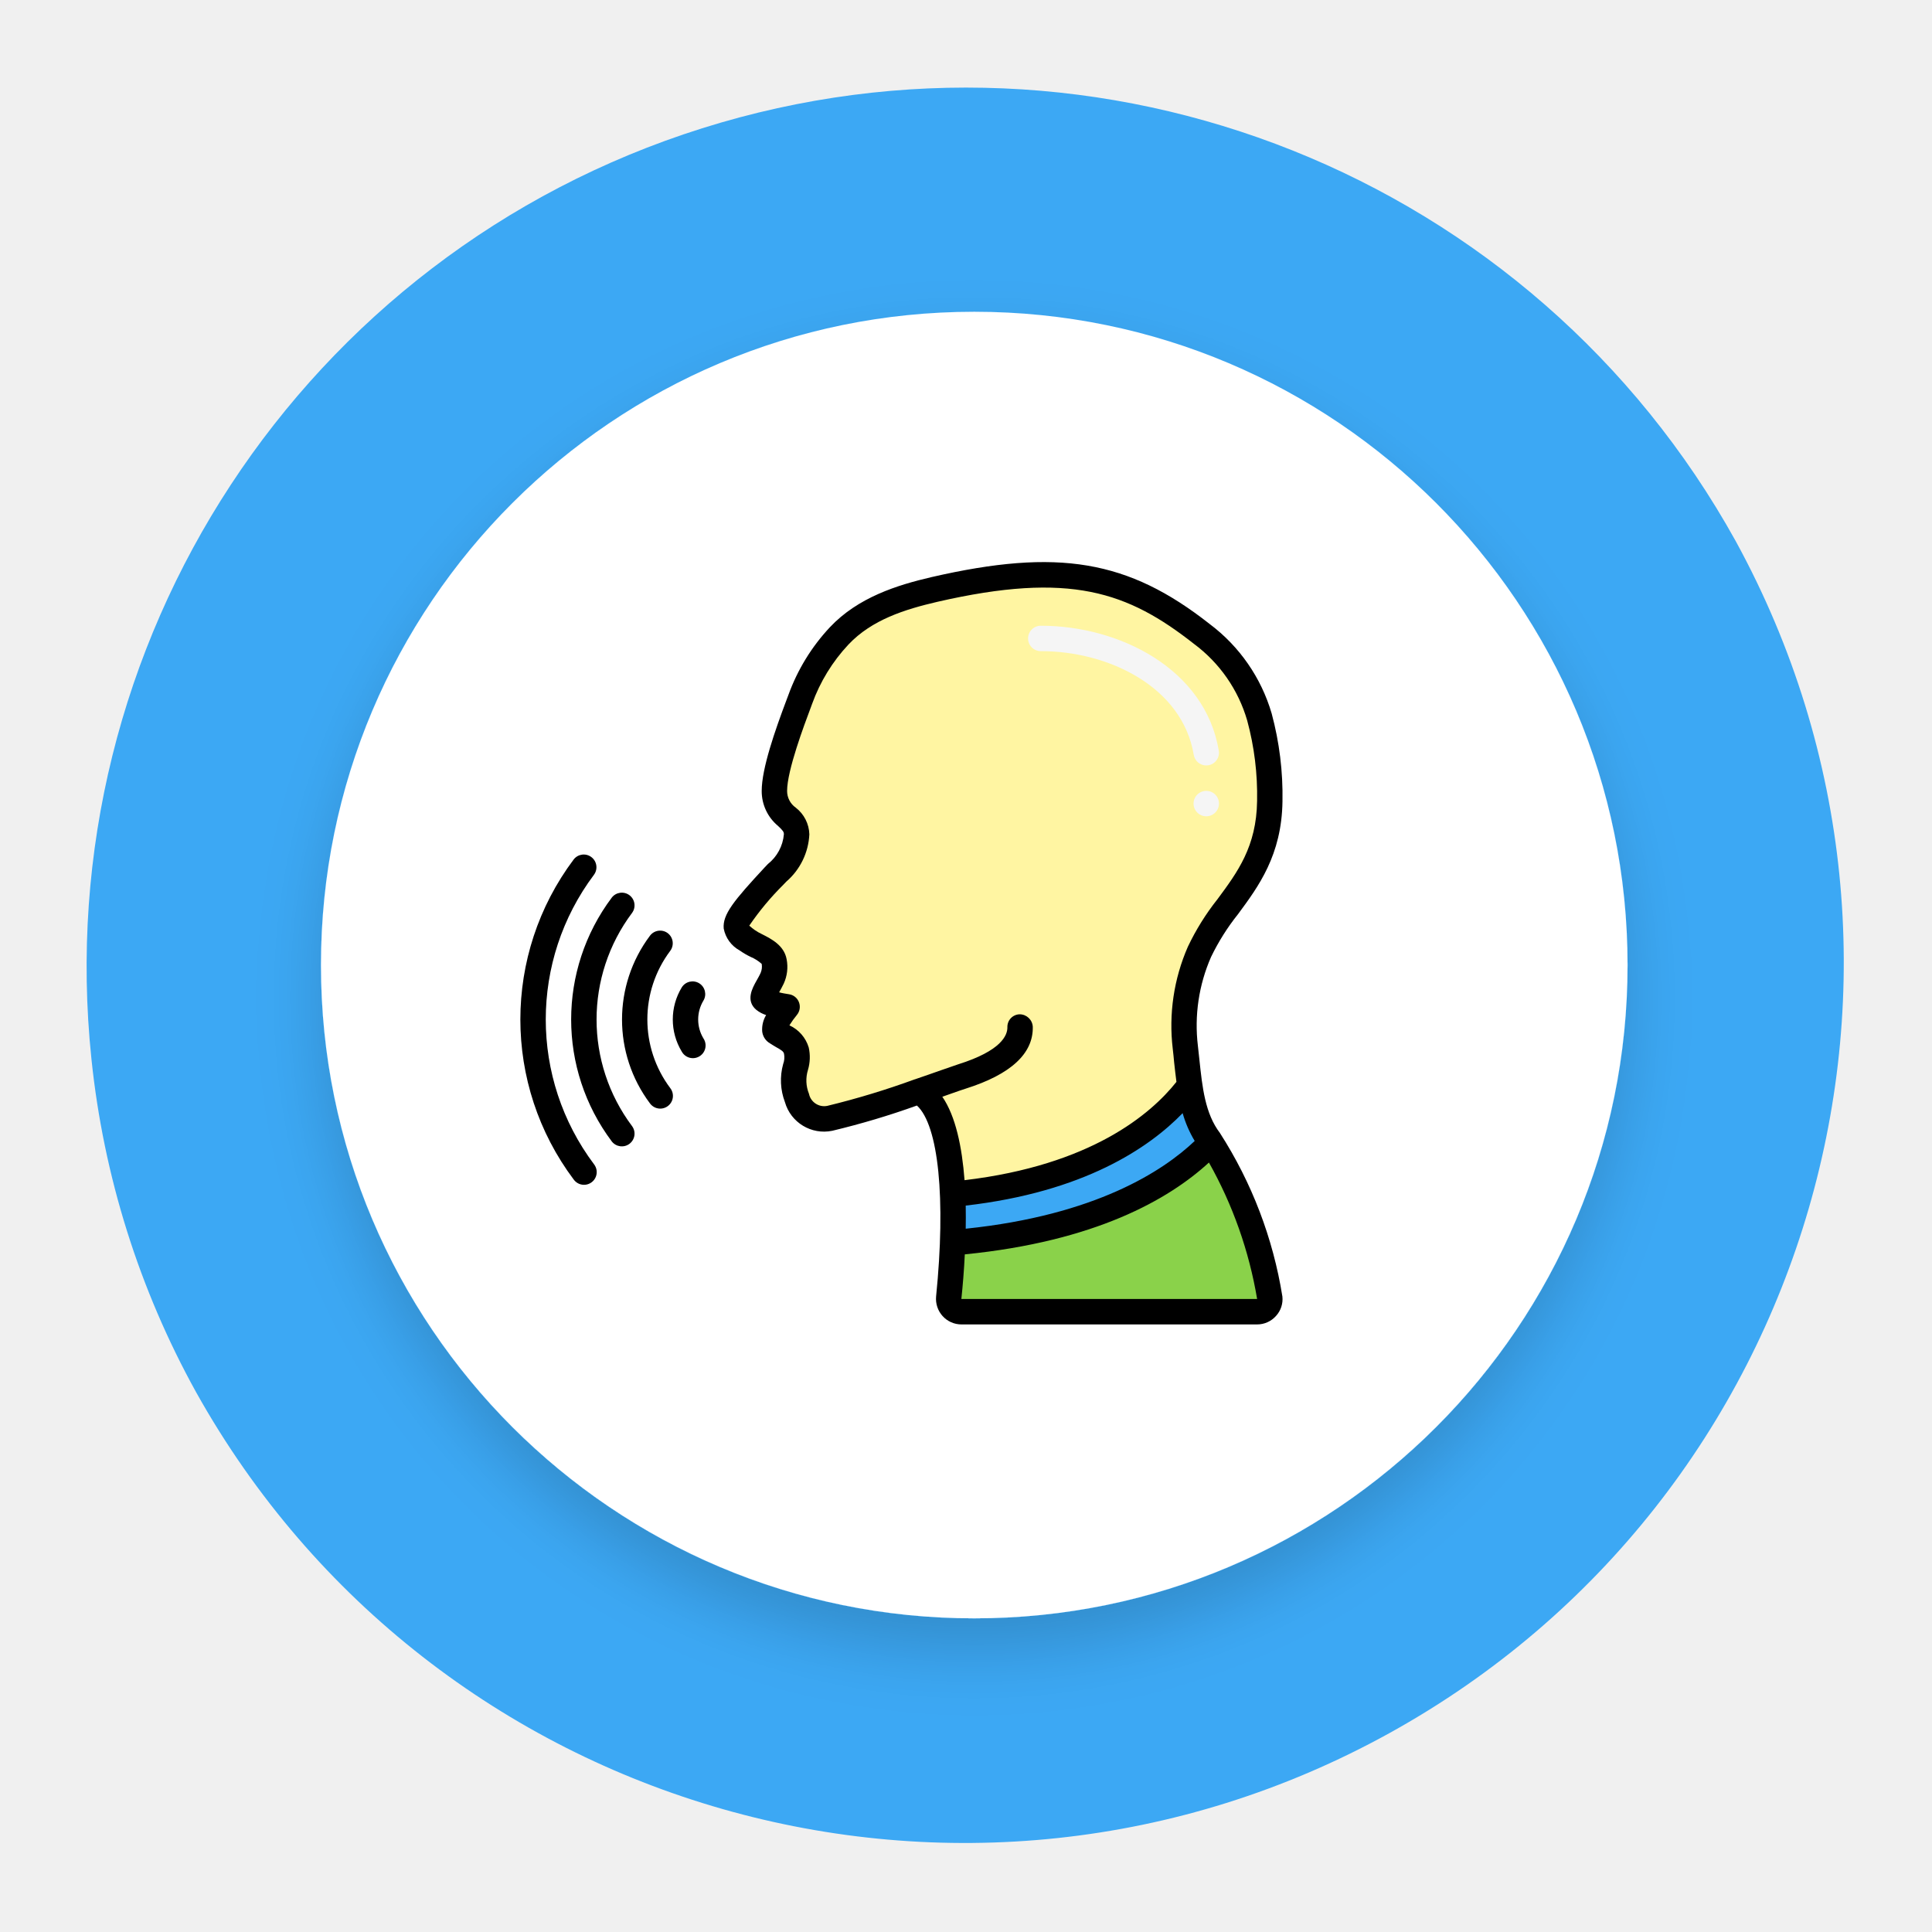
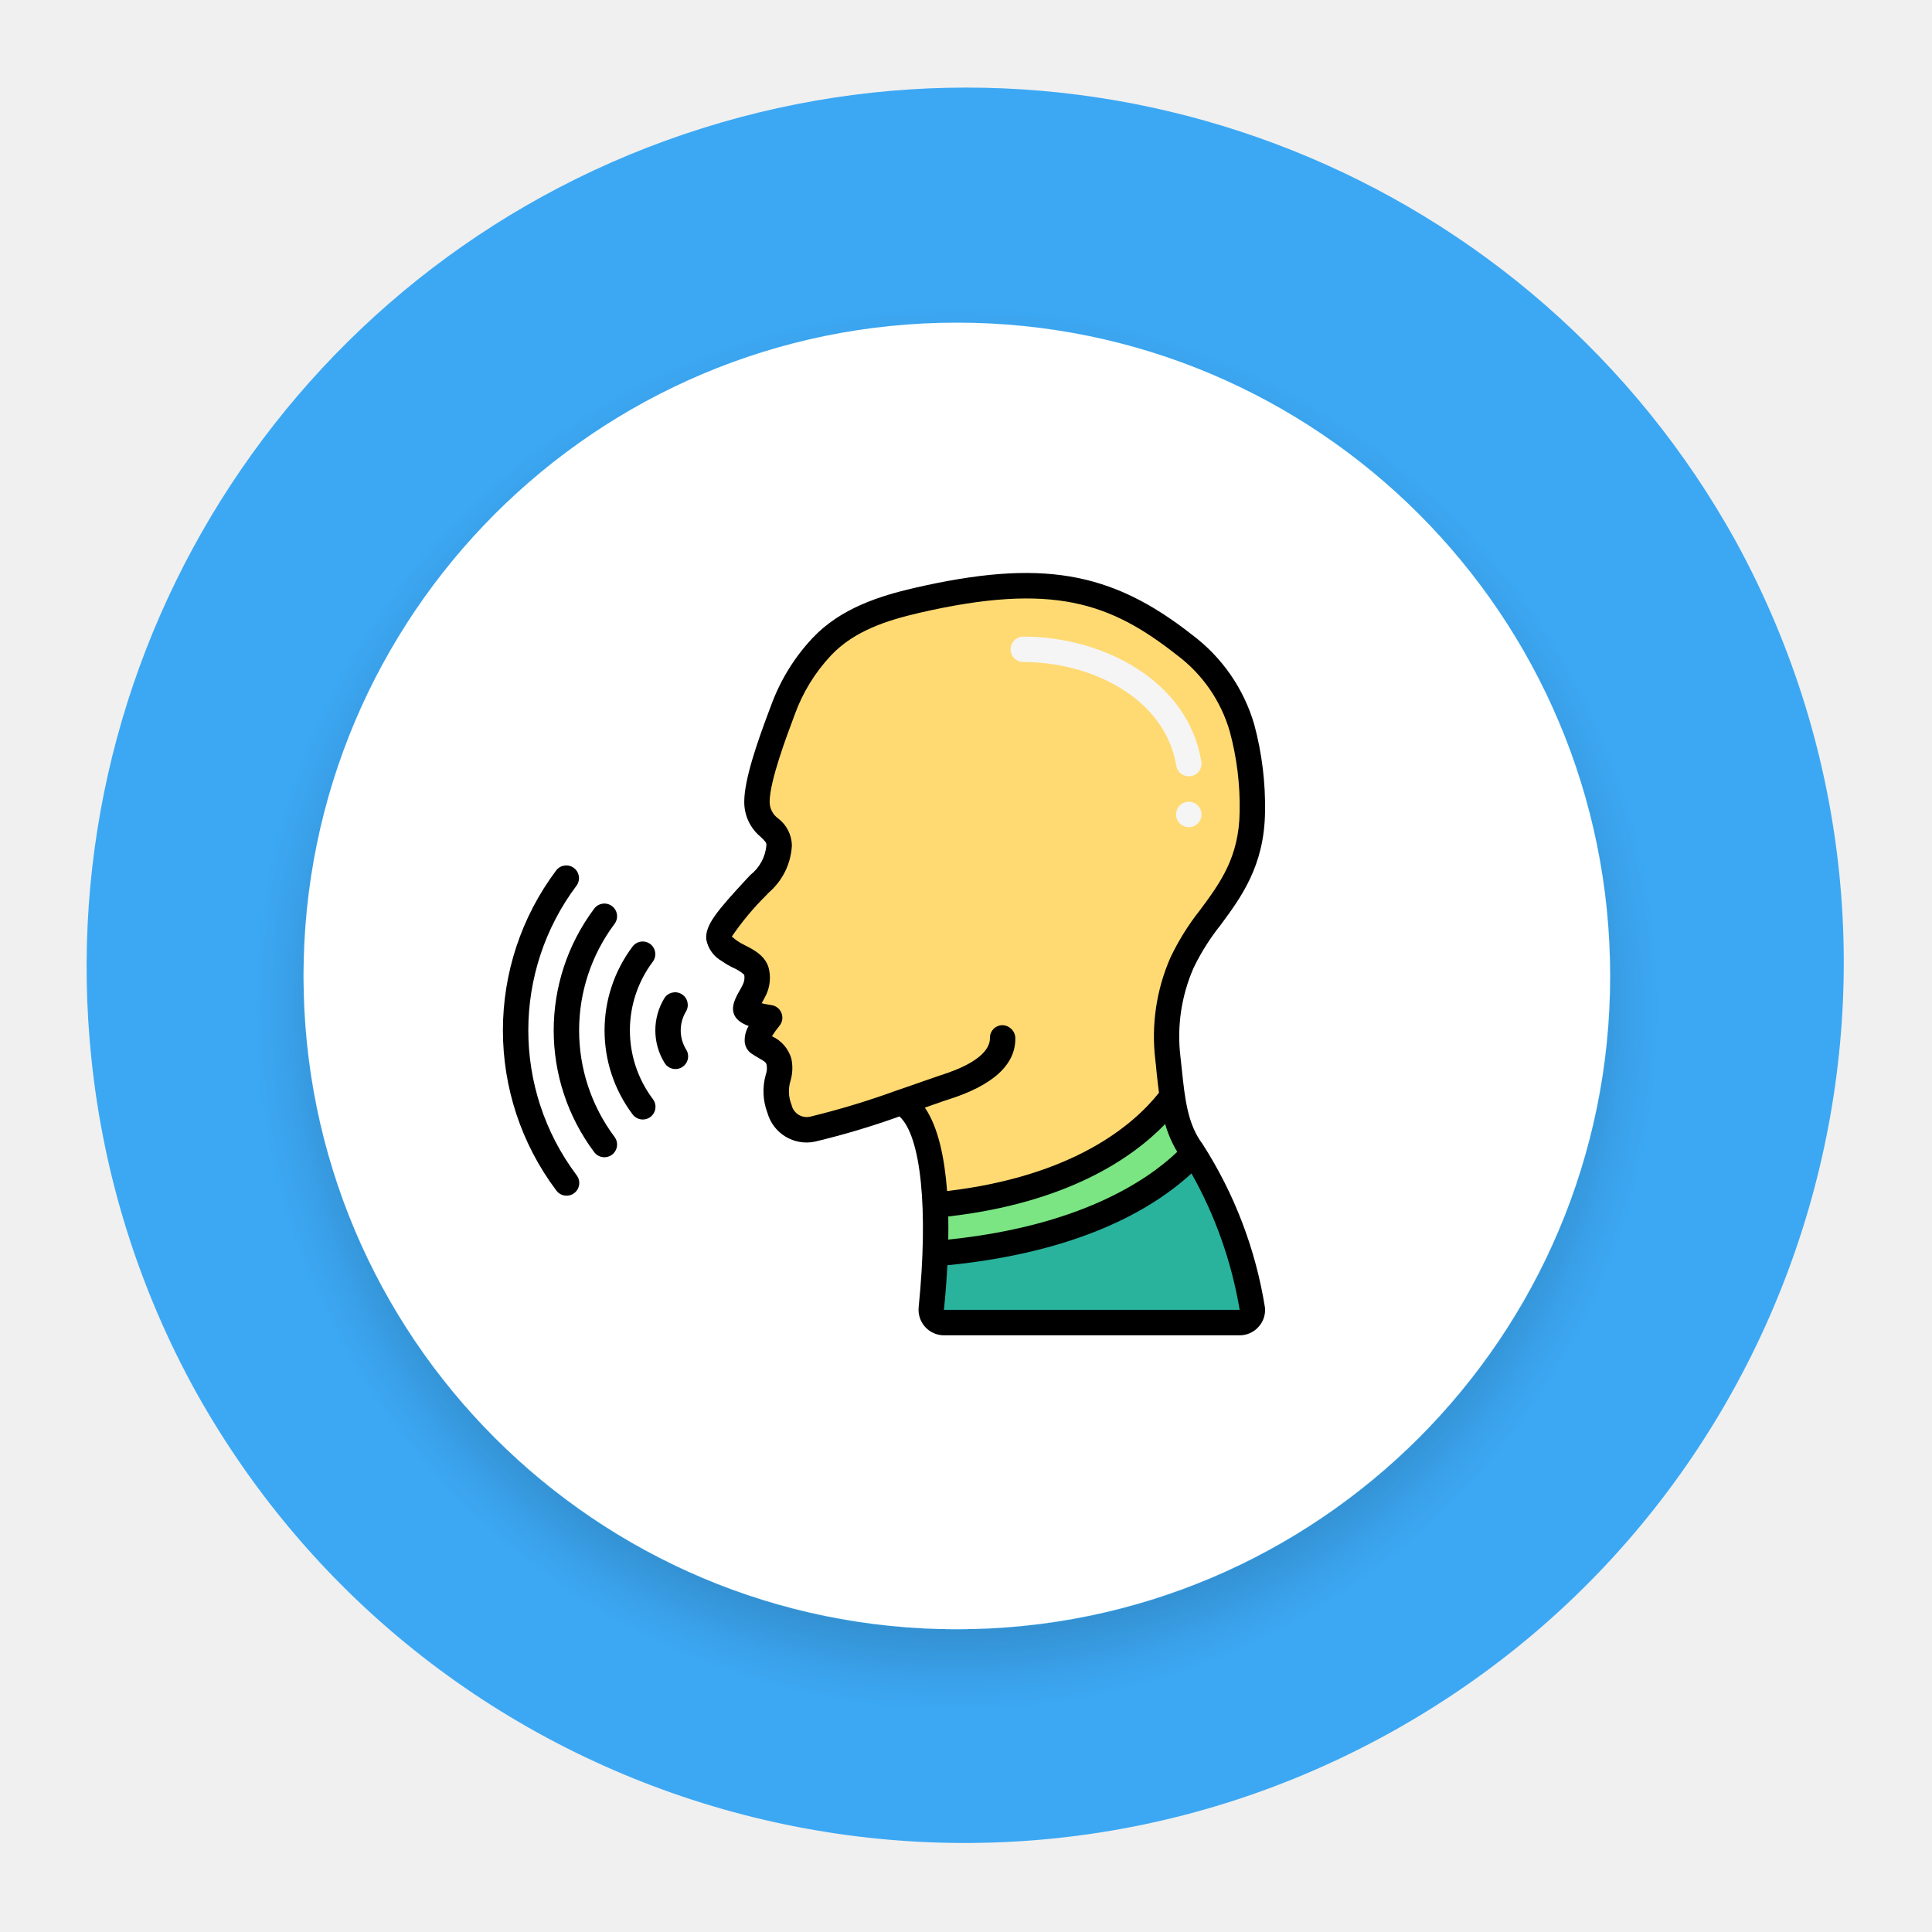
<svg xmlns="http://www.w3.org/2000/svg" width="177.44" height="177.44" viewBox="0 0 177.44 177.44">
  <defs>
-     <filter id="Elipse_4304" x="20.481" y="22.627" width="138" height="138" filterUnits="userSpaceOnUse">
+     <filter id="Elipse_4304" x="18.879" y="23.627" width="138" height="138" filterUnits="userSpaceOnUse">
      <feOffset dy="3" input="SourceAlpha" />
      <feGaussianBlur stdDeviation="3" result="blur" />
      <feFlood flood-opacity="0.161" />
      <feComposite operator="in" in2="blur" />
      <feComposite in="SourceGraphic" />
    </filter>
  </defs>
-   <g id="Grupo_86221" data-name="Grupo 86221" transform="translate(-572.121 -190.027)">
-     <path id="Trazado_145597" data-name="Trazado 145597" d="M80.724,161.449A80.743,80.743,0,0,1,49.3,6.348,80.743,80.743,0,0,1,112.149,155.1,80.231,80.231,0,0,1,80.724,161.449Z" transform="matrix(0.105, 0.995, -0.995, 0.105, 732.686, 190.027)" fill="#3ca8f4" />
-     <g transform="matrix(1, 0, 0, 1, 572.12, 190.03)" filter="url(#Elipse_4304)">
-       <circle id="Elipse_4304-2" data-name="Elipse 4304" cx="60" cy="60" r="60" transform="translate(29.48 28.63)" fill="#fff" />
+   <g id="Grupo_86252" data-name="Grupo 86252" transform="translate(-572.121 -2121.027)">
+     <path id="Trazado_145597" data-name="Trazado 145597" d="M80.724,161.449A80.743,80.743,0,0,1,49.3,6.348,80.743,80.743,0,0,1,112.149,155.1,80.231,80.231,0,0,1,80.724,161.449Z" transform="matrix(0.105, 0.995, -0.995, 0.105, 732.686, 2121.027)" fill="#3ca8f4" />
+     <g transform="matrix(1, 0, 0, 1, 572.12, 2121.03)" filter="url(#Elipse_4304)">
+       <circle id="Elipse_4304-2" data-name="Elipse 4304" cx="60" cy="60" r="60" transform="translate(27.88 29.63)" fill="#fff" />
    </g>
-     <g id="_090---Person-Speaking" data-name="090---Person-Speaking" transform="translate(619.912 241.648)">
-       <g id="Icons" transform="translate(19.834 1.182)">
-         <path id="Shape" d="M40.783,46.428c-3.115,3.3-9.928,8.049-23.752,9.216.047-1.412.058-2.94-.012-4.445,13.334-1.26,19.342-6.72,21.792-10.009a10.722,10.722,0,0,0,1.843,5.075C40.69,46.311,40.737,46.37,40.783,46.428Z" transform="translate(2.833 5.696)" fill="#3ca8f4" />
-         <path id="Shape-2" data-name="Shape" d="M42.533,35.613a17,17,0,0,0-1.295,8.773c.14,1.155.233,2.345.408,3.5-2.45,3.29-8.458,8.749-21.792,10.009-.175-4.188-.933-8.271-3.08-9.461a76.7,76.7,0,0,1-8.189,2.473,2.566,2.566,0,0,1-3.021-1.878c-.8-2.321.3-2.951-.047-4.34-.245-.957-1.155-1.19-1.867-1.7-.572-.408,1.015-2.321,1.015-2.321a6.6,6.6,0,0,1-2.053-.595c-.408-.35.163-.933.688-2.03a2.548,2.548,0,0,0,.175-1.528C3.289,35.5,1.75,35.111,1,34.551-.572,33.373-.654,33.1,3.453,28.66c.91-.968,2.088-1.995,2.088-3.85,0-1.645-2.042-1.645-2.042-3.978s1.972-7.3,2.38-8.388A17.052,17.052,0,0,1,9.449,6.6c2.31-2.45,5.506-3.511,8.749-4.258C30.051-.4,36,1.105,42.755,6.425a14.653,14.653,0,0,1,5.3,7.618A27.971,27.971,0,0,1,49,21.789c-.1,6.918-4.5,9.344-6.463,13.824Z" transform="translate(-0.002 -0.999)" fill="#fff5a2" />
-         <path id="Shape-3" data-name="Shape" d="M46.2,59.947a1.153,1.153,0,0,1-1.155,1.272H17.886a1.167,1.167,0,0,1-1.155-1.283c.117-1.155.268-2.963.35-5.04C30.9,53.729,37.718,48.981,40.832,45.68A38.565,38.565,0,0,1,46.2,59.947Z" transform="translate(2.784 6.444)" fill="#8ad24a" />
-         <g id="Grupo_84487" data-name="Grupo 84487" transform="translate(26.829 4.667)">
-           <path id="Shape-4" data-name="Shape" d="M39.332,17.832a1.167,1.167,0,0,1-1.149-.975c-1.044-6.252-7.841-9.524-14.016-9.524a1.167,1.167,0,1,1,0-2.333c7.158,0,15.061,3.942,16.316,11.474a1.167,1.167,0,0,1-.959,1.342A1.081,1.081,0,0,1,39.332,17.832Z" transform="translate(-23 -5)" fill="#f5f5f5" />
-           <circle id="Oval" cx="1.167" cy="1.167" r="1.167" transform="translate(15.166 15.166)" fill="#f5f5f5" />
+     <g id="Page-1" transform="translate(618.309 2173.648)">
+       <g id="_090---Person-Speaking" data-name="090---Person-Speaking">
+         <g id="Icons" transform="translate(19.834 1.182)">
+           <path id="Shape" d="M40.783,46.428c-3.115,3.3-9.928,8.049-23.752,9.216.047-1.412.058-2.94-.012-4.445,13.334-1.26,19.342-6.72,21.792-10.009a10.722,10.722,0,0,0,1.843,5.075C40.69,46.311,40.737,46.37,40.783,46.428Z" transform="translate(2.833 5.696)" fill="#7ae582" />
+           <path id="Shape-2" data-name="Shape" d="M42.533,35.613a17,17,0,0,0-1.295,8.773c.14,1.155.233,2.345.408,3.5-2.45,3.29-8.458,8.749-21.792,10.009-.175-4.188-.933-8.271-3.08-9.461a76.7,76.7,0,0,1-8.189,2.473,2.566,2.566,0,0,1-3.021-1.878c-.8-2.321.3-2.951-.047-4.34-.245-.957-1.155-1.19-1.867-1.7-.572-.408,1.015-2.321,1.015-2.321a6.6,6.6,0,0,1-2.053-.595c-.408-.35.163-.933.688-2.03a2.548,2.548,0,0,0,.175-1.528C3.289,35.5,1.75,35.111,1,34.551-.572,33.373-.654,33.1,3.453,28.66c.91-.968,2.088-1.995,2.088-3.85,0-1.645-2.042-1.645-2.042-3.978s1.972-7.3,2.38-8.388A17.052,17.052,0,0,1,9.449,6.6c2.31-2.45,5.506-3.511,8.749-4.258C30.051-.4,36,1.105,42.755,6.425a14.653,14.653,0,0,1,5.3,7.618A27.971,27.971,0,0,1,49,21.789c-.1,6.918-4.5,9.344-6.463,13.824Z" transform="translate(-0.002 -0.999)" fill="#ffda73" />
+           <path id="Shape-3" data-name="Shape" d="M46.2,59.947a1.153,1.153,0,0,1-1.155,1.272H17.886a1.167,1.167,0,0,1-1.155-1.283c.117-1.155.268-2.963.35-5.04C30.9,53.729,37.718,48.981,40.832,45.68A38.565,38.565,0,0,1,46.2,59.947Z" transform="translate(2.784 6.444)" fill="#29b39d" />
+           <g id="Grupo_84487" data-name="Grupo 84487" transform="translate(26.829 4.667)">
+             <path id="Shape-4" data-name="Shape" d="M39.332,17.832a1.167,1.167,0,0,1-1.149-.975c-1.044-6.252-7.841-9.524-14.016-9.524a1.167,1.167,0,1,1,0-2.333c7.158,0,15.061,3.942,16.316,11.474a1.167,1.167,0,0,1-.959,1.342A1.081,1.081,0,0,1,39.332,17.832Z" transform="translate(-23 -5)" fill="#f5f5f5" />
+             <circle id="Oval" cx="1.167" cy="1.167" r="1.167" transform="translate(15.166 15.166)" fill="#f5f5f5" />
+           </g>
        </g>
-       </g>
-       <g id="Icons_copy">
-         <path id="Shape-5" data-name="Shape" d="M14.428,34.174a1.167,1.167,0,0,0-1.605.38,5.686,5.686,0,0,0,0,5.891,1.167,1.167,0,1,0,1.983-1.225,3.362,3.362,0,0,1,0-3.441A1.167,1.167,0,0,0,14.428,34.174Z" transform="translate(1.999 4.513)" />
-         <path id="Shape-6" data-name="Shape" d="M12.2,30.233a1.167,1.167,0,0,0-1.633.243,12.832,12.832,0,0,0,0,15.39,1.167,1.167,0,1,0,1.867-1.4,10.5,10.5,0,0,1,0-12.608,1.167,1.167,0,0,0-.233-1.624Z" transform="translate(1.333 3.847)" />
-         <path id="Shape-7" data-name="Shape" d="M9.6,28.867a1.167,1.167,0,0,0-1.867-1.4,18.665,18.665,0,0,0,0,22.4,1.167,1.167,0,0,0,1.867-1.4,16.332,16.332,0,0,1,0-19.6Z" transform="translate(0.666 3.347)" />
-         <path id="Shape-8" data-name="Shape" d="M4.9,53.864a1.167,1.167,0,1,0,1.867-1.4,22.165,22.165,0,0,1,0-26.6,1.167,1.167,0,0,0-1.867-1.4A24.5,24.5,0,0,0,4.9,53.864Z" transform="translate(0 2.847)" />
-         <path id="Shape-9" data-name="Shape" d="M61.59,53.428c-1.365-1.785-1.622-4.188-1.89-6.731-.047-.432-.093-.852-.14-1.283a15.649,15.649,0,0,1,1.213-8.166,20.686,20.686,0,0,1,2.461-3.908c1.89-2.555,4.025-5.436,4.095-10.371a28.9,28.9,0,0,0-.992-8.073,15.82,15.82,0,0,0-5.7-8.224C53.155.781,46.7-.3,35.1,2.367c-3.161.735-6.743,1.855-9.333,4.6A18.1,18.1,0,0,0,21.949,13.2l-.163.432C20.724,16.448,19.5,19.948,19.5,22A4.143,4.143,0,0,0,21,25.22c.455.432.537.537.537.77a3.91,3.91,0,0,1-1.47,2.73l-.3.315c-2.823,3.045-3.873,4.316-3.756,5.611a2.906,2.906,0,0,0,1.458,2.007,6.8,6.8,0,0,0,1.015.595,3.635,3.635,0,0,1,1.015.642,1.459,1.459,0,0,1-.093.817c-.128.292-.28.537-.4.758-.35.63-1.015,1.8,0,2.648a2.819,2.819,0,0,0,.9.478,2.545,2.545,0,0,0-.362,1.493,1.444,1.444,0,0,0,.595,1.027c.222.152.443.28.677.42.525.292.688.408.735.618a1.75,1.75,0,0,1-.082.945,5.6,5.6,0,0,0,.163,3.488,3.733,3.733,0,0,0,4.351,2.636A73.26,73.26,0,0,0,33.755,50.9c1.983,1.808,2.671,8.528,1.762,17.534a2.362,2.362,0,0,0,.595,1.8,2.333,2.333,0,0,0,1.727.77H65a2.311,2.311,0,0,0,1.738-.782,2.283,2.283,0,0,0,.583-1.785,39.232,39.232,0,0,0-5.728-15Zm-25.5-3.336c.222-.082.432-.152.63-.222.723-.257,1.26-.443,1.528-.525,4.13-1.307,6.206-3.22,6.148-5.681a1.212,1.212,0,0,0-1.2-1.143,1.153,1.153,0,0,0-1.132,1.19c.012.735-.548,2.158-4.526,3.406-.28.093-.84.292-1.587.548-.665.233-1.482.525-2.38.828h-.012a74.632,74.632,0,0,1-8.038,2.438,1.426,1.426,0,0,1-1.68-1.108,3.266,3.266,0,0,1-.093-2.193,4.1,4.1,0,0,0,.07-2.065,3.266,3.266,0,0,0-1.773-2.03,8.785,8.785,0,0,1,.688-.957,1.167,1.167,0,0,0,.187-1.167A1.154,1.154,0,0,0,22,40.678c-.292-.047-.63-.1-.9-.175.128-.233.28-.5.42-.793a3.69,3.69,0,0,0,.268-2.251c-.233-1.26-1.388-1.855-2.24-2.286a4.8,4.8,0,0,1-.677-.385,6.506,6.506,0,0,1-.513-.408,25.752,25.752,0,0,1,3.126-3.756l.28-.292a6.125,6.125,0,0,0,2.112-4.34,3.215,3.215,0,0,0-1.248-2.45A1.867,1.867,0,0,1,21.832,22c0-1.89,1.61-6.148,2.135-7.548l.163-.443a15.806,15.806,0,0,1,3.336-5.448c2.158-2.286,5.191-3.231,8.154-3.92C47.836,1.831,53.132,3.732,59.2,8.5a13.416,13.416,0,0,1,4.888,7.034,26.236,26.236,0,0,1,.91,7.4c-.058,4.188-1.8,6.533-3.64,9.018a22.617,22.617,0,0,0-2.718,4.363,18.057,18.057,0,0,0-1.388,9.379c.047.408.093.828.128,1.248.07.595.128,1.19.21,1.785C55.232,51.7,49.737,56.38,38.13,57.756c-.233-3.056-.817-5.88-2.042-7.664Zm23.18,4.06c-2.893,2.753-9.1,6.824-21.033,8.061.012-.7.012-1.412,0-2.123C49.084,58.841,55.057,54.8,58.16,51.6a10.532,10.532,0,0,0,1.108,2.555ZM37.838,68.664c.128-1.225.245-2.625.315-4.095,11.969-1.19,18.712-5.028,22.422-8.434A38.583,38.583,0,0,1,65,68.664Z" transform="translate(2.666 -0.986)" />
+         <g id="Icons_copy">
+           <path id="Shape-5" data-name="Shape" d="M14.428,34.174a1.167,1.167,0,0,0-1.605.38,5.686,5.686,0,0,0,0,5.891,1.167,1.167,0,1,0,1.983-1.225,3.362,3.362,0,0,1,0-3.441A1.167,1.167,0,0,0,14.428,34.174Z" transform="translate(1.999 4.513)" />
+           <path id="Shape-6" data-name="Shape" d="M12.2,30.233a1.167,1.167,0,0,0-1.633.243,12.832,12.832,0,0,0,0,15.39,1.167,1.167,0,1,0,1.867-1.4,10.5,10.5,0,0,1,0-12.608,1.167,1.167,0,0,0-.233-1.624Z" transform="translate(1.333 3.847)" />
+           <path id="Shape-7" data-name="Shape" d="M9.6,28.867a1.167,1.167,0,0,0-1.867-1.4,18.665,18.665,0,0,0,0,22.4,1.167,1.167,0,0,0,1.867-1.4,16.332,16.332,0,0,1,0-19.6Z" transform="translate(0.666 3.347)" />
+           <path id="Shape-8" data-name="Shape" d="M4.9,53.864a1.167,1.167,0,1,0,1.867-1.4,22.165,22.165,0,0,1,0-26.6,1.167,1.167,0,0,0-1.867-1.4A24.5,24.5,0,0,0,4.9,53.864Z" transform="translate(0 2.847)" />
+           <path id="Shape-9" data-name="Shape" d="M61.59,53.428c-1.365-1.785-1.622-4.188-1.89-6.731-.047-.432-.093-.852-.14-1.283a15.649,15.649,0,0,1,1.213-8.166,20.686,20.686,0,0,1,2.461-3.908c1.89-2.555,4.025-5.436,4.095-10.371a28.9,28.9,0,0,0-.992-8.073,15.82,15.82,0,0,0-5.7-8.224C53.155.781,46.7-.3,35.1,2.367c-3.161.735-6.743,1.855-9.333,4.6A18.1,18.1,0,0,0,21.949,13.2l-.163.432C20.724,16.448,19.5,19.948,19.5,22A4.143,4.143,0,0,0,21,25.22c.455.432.537.537.537.77a3.91,3.91,0,0,1-1.47,2.73l-.3.315c-2.823,3.045-3.873,4.316-3.756,5.611a2.906,2.906,0,0,0,1.458,2.007,6.8,6.8,0,0,0,1.015.595,3.635,3.635,0,0,1,1.015.642,1.459,1.459,0,0,1-.093.817c-.128.292-.28.537-.4.758-.35.63-1.015,1.8,0,2.648a2.819,2.819,0,0,0,.9.478,2.545,2.545,0,0,0-.362,1.493,1.444,1.444,0,0,0,.595,1.027c.222.152.443.28.677.42.525.292.688.408.735.618a1.75,1.75,0,0,1-.082.945,5.6,5.6,0,0,0,.163,3.488,3.733,3.733,0,0,0,4.351,2.636A73.26,73.26,0,0,0,33.755,50.9c1.983,1.808,2.671,8.528,1.762,17.534a2.362,2.362,0,0,0,.595,1.8,2.333,2.333,0,0,0,1.727.77H65a2.311,2.311,0,0,0,1.738-.782,2.283,2.283,0,0,0,.583-1.785,39.232,39.232,0,0,0-5.728-15Zm-25.5-3.336c.222-.082.432-.152.63-.222.723-.257,1.26-.443,1.528-.525,4.13-1.307,6.206-3.22,6.148-5.681a1.212,1.212,0,0,0-1.2-1.143,1.153,1.153,0,0,0-1.132,1.19c.012.735-.548,2.158-4.526,3.406-.28.093-.84.292-1.587.548-.665.233-1.482.525-2.38.828h-.012a74.632,74.632,0,0,1-8.038,2.438,1.426,1.426,0,0,1-1.68-1.108,3.266,3.266,0,0,1-.093-2.193,4.1,4.1,0,0,0,.07-2.065,3.266,3.266,0,0,0-1.773-2.03,8.785,8.785,0,0,1,.688-.957,1.167,1.167,0,0,0,.187-1.167A1.154,1.154,0,0,0,22,40.678c-.292-.047-.63-.1-.9-.175.128-.233.28-.5.42-.793a3.69,3.69,0,0,0,.268-2.251c-.233-1.26-1.388-1.855-2.24-2.286a4.8,4.8,0,0,1-.677-.385,6.506,6.506,0,0,1-.513-.408,25.752,25.752,0,0,1,3.126-3.756l.28-.292a6.125,6.125,0,0,0,2.112-4.34,3.215,3.215,0,0,0-1.248-2.45A1.867,1.867,0,0,1,21.832,22c0-1.89,1.61-6.148,2.135-7.548l.163-.443a15.806,15.806,0,0,1,3.336-5.448c2.158-2.286,5.191-3.231,8.154-3.92C47.836,1.831,53.132,3.732,59.2,8.5a13.416,13.416,0,0,1,4.888,7.034,26.236,26.236,0,0,1,.91,7.4c-.058,4.188-1.8,6.533-3.64,9.018a22.617,22.617,0,0,0-2.718,4.363,18.057,18.057,0,0,0-1.388,9.379c.047.408.093.828.128,1.248.07.595.128,1.19.21,1.785C55.232,51.7,49.737,56.38,38.13,57.756c-.233-3.056-.817-5.88-2.042-7.664Zm23.18,4.06c-2.893,2.753-9.1,6.824-21.033,8.061.012-.7.012-1.412,0-2.123C49.084,58.841,55.057,54.8,58.16,51.6a10.532,10.532,0,0,0,1.108,2.555ZM37.838,68.664c.128-1.225.245-2.625.315-4.095,11.969-1.19,18.712-5.028,22.422-8.434A38.583,38.583,0,0,1,65,68.664Z" transform="translate(2.666 -0.986)" />
+         </g>
      </g>
    </g>
  </g>
</svg>
